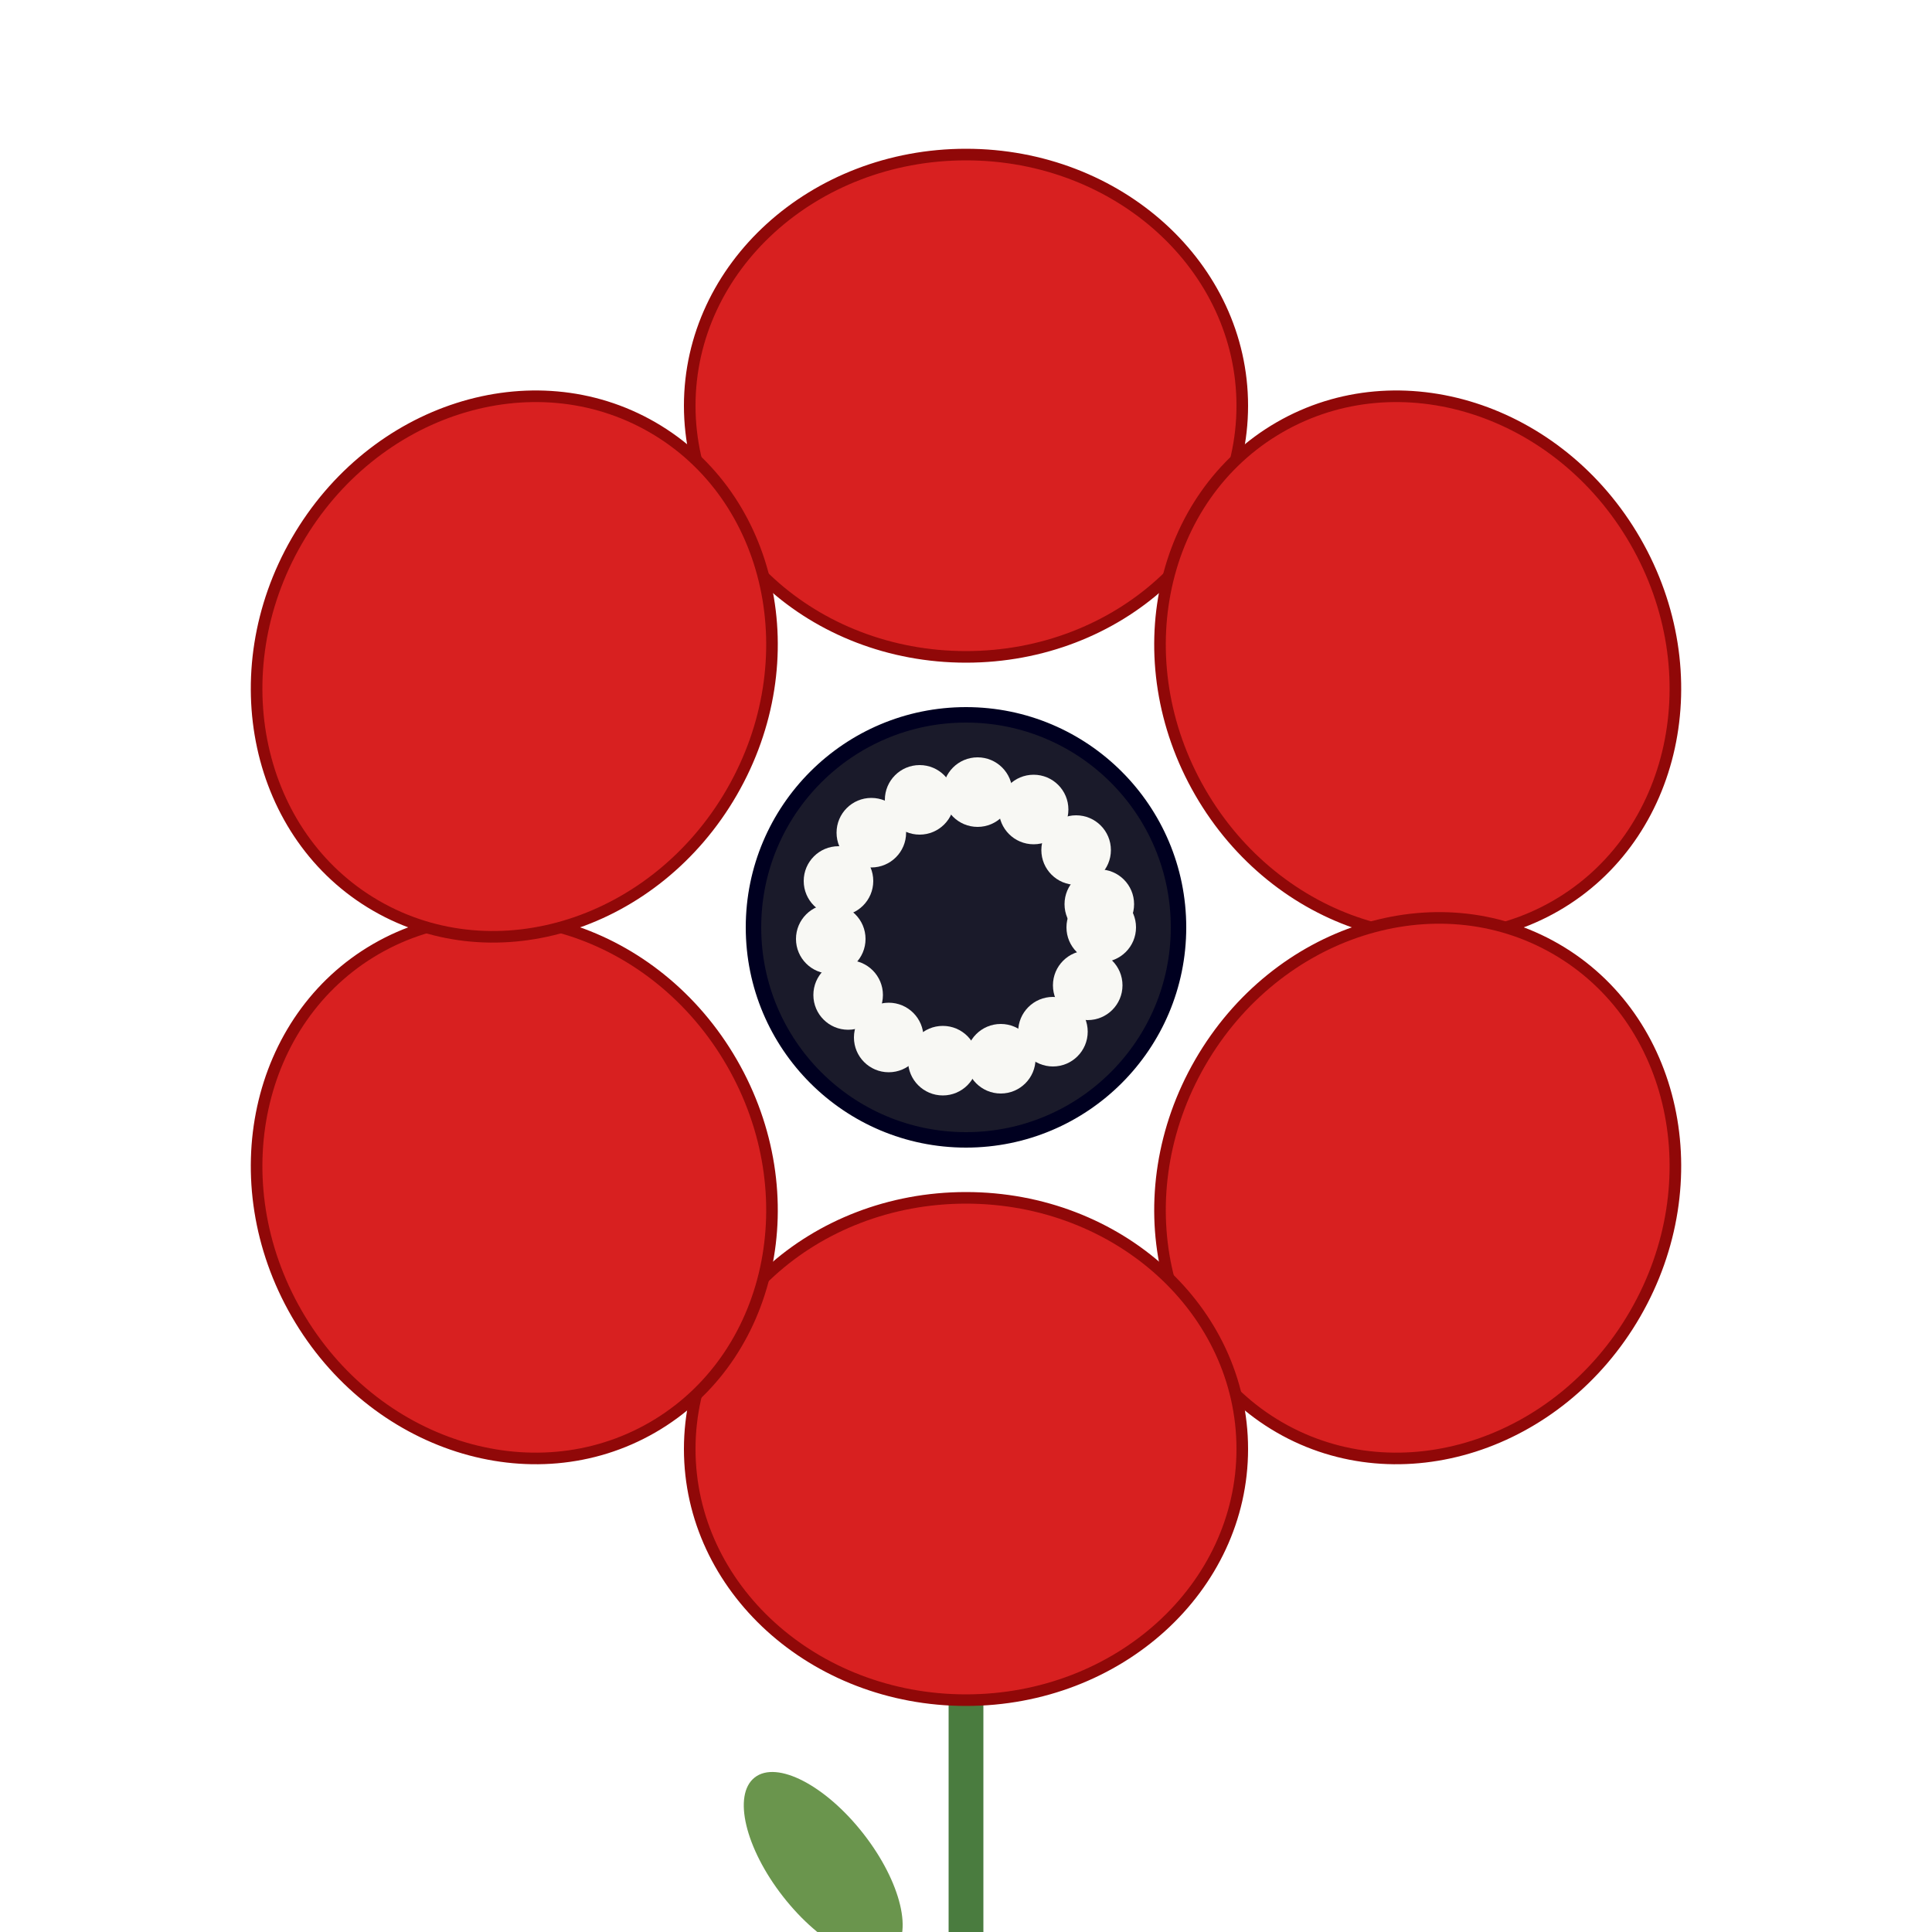
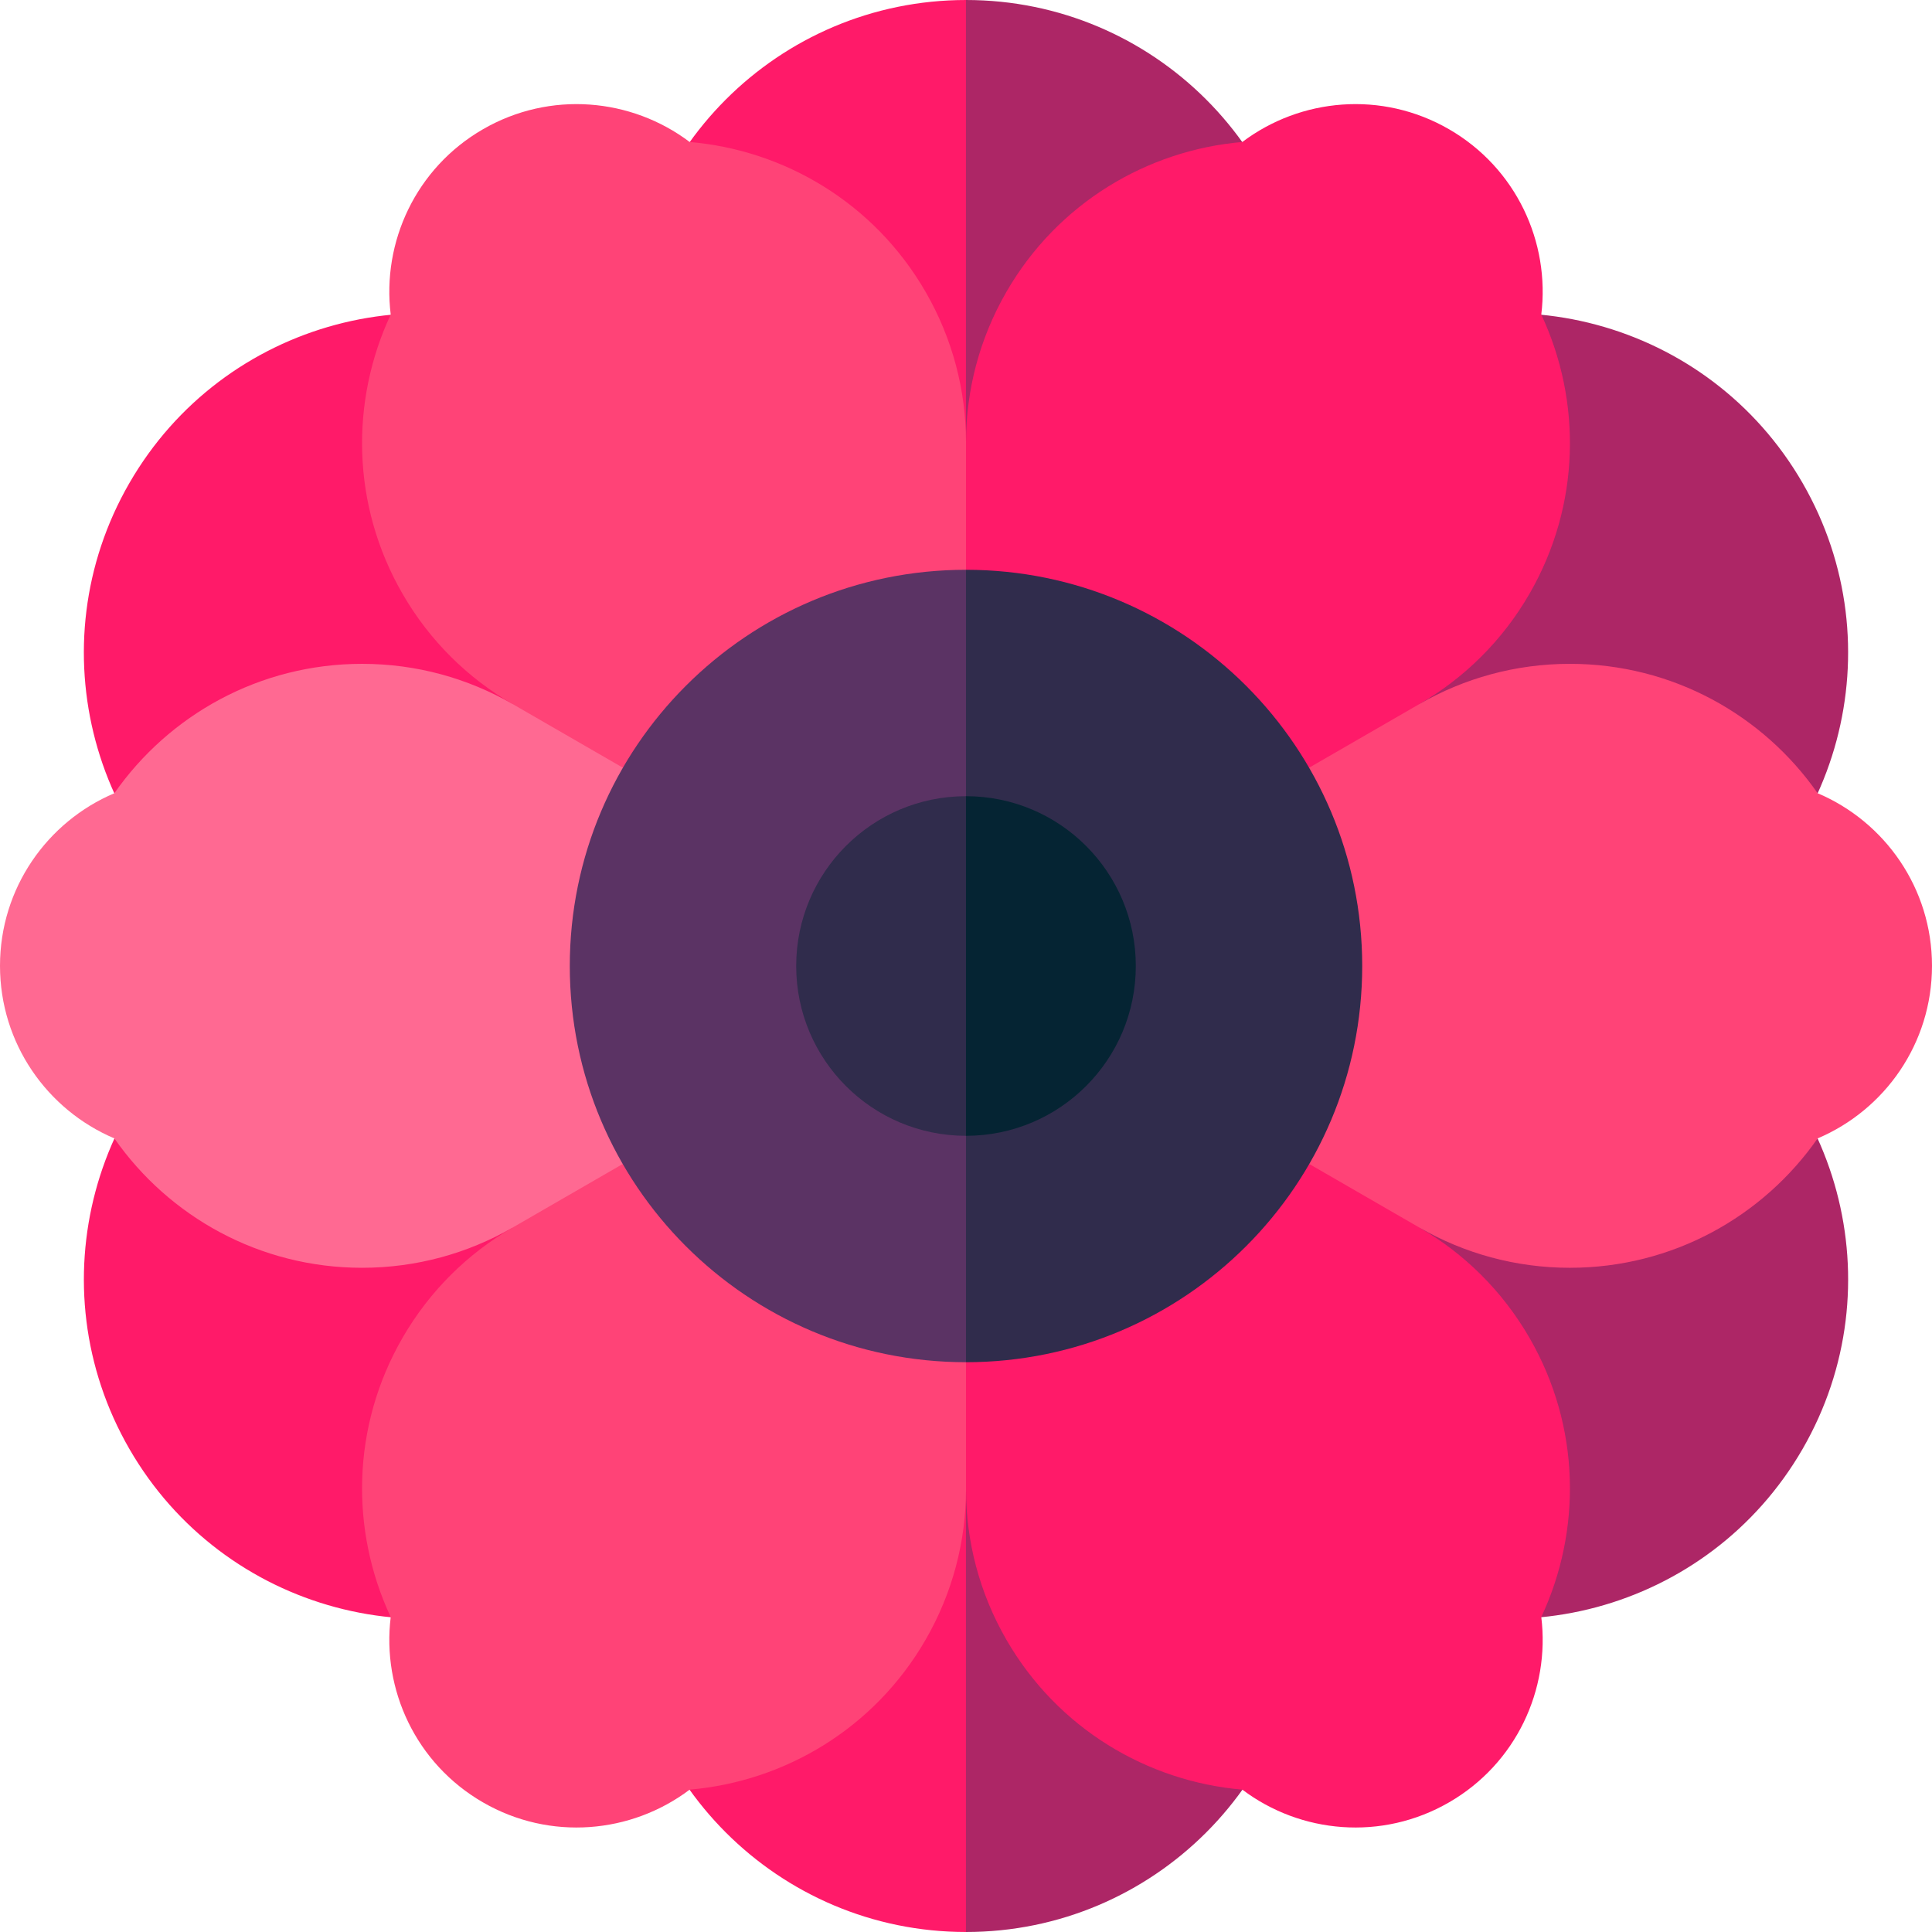
- <svg xmlns="http://www.w3.org/2000/svg" viewBox="0 0 100 100" width="100" height="100">
-   <line x1="50" y1="84" x2="50" y2="124" stroke="#4a7c3f" stroke-width="1.8" stroke-linecap="round" />
-   <ellipse cx="42.61" cy="96.54" rx="2.64" ry="5.76" transform="rotate(-38.0 42.61 96.54)" fill="#5a8a3a" opacity="0.9" />
-   <ellipse cx="50.00" cy="21.00" rx="14.30" ry="13.00" transform="rotate(0.0 50.00 21.00)" fill="#d82020" stroke="#900808" stroke-width="0.6" />
-   <ellipse cx="73.38" cy="34.50" rx="14.30" ry="13.00" transform="rotate(60.0 73.38 34.50)" fill="#d82020" stroke="#900808" stroke-width="0.6" />
-   <ellipse cx="73.38" cy="61.50" rx="14.30" ry="13.00" transform="rotate(120.0 73.38 61.50)" fill="#d82020" stroke="#900808" stroke-width="0.6" />
-   <ellipse cx="50.00" cy="75.00" rx="14.30" ry="13.00" transform="rotate(180.0 50.00 75.00)" fill="#d82020" stroke="#900808" stroke-width="0.6" />
-   <ellipse cx="26.62" cy="61.50" rx="14.30" ry="13.00" transform="rotate(240.0 26.62 61.50)" fill="#d82020" stroke="#900808" stroke-width="0.6" />
-   <ellipse cx="26.62" cy="34.50" rx="14.30" ry="13.00" transform="rotate(300.0 26.62 34.50)" fill="#d82020" stroke="#900808" stroke-width="0.6" />
-   <circle cx="50" cy="48" r="11" fill="#1a1a2a" stroke="#000020" stroke-width="0.8" />
-   <circle cx="57.0" cy="48.0" r="1.8" fill="#f8f8f4" />
-   <circle cx="56.3" cy="51.0" r="1.8" fill="#f8f8f4" />
-   <circle cx="54.5" cy="53.4" r="1.8" fill="#f8f8f4" />
-   <circle cx="51.8" cy="54.8" r="1.8" fill="#f8f8f4" />
-   <circle cx="48.8" cy="54.9" r="1.8" fill="#f8f8f4" />
-   <circle cx="46.0" cy="53.7" r="1.8" fill="#f8f8f4" />
-   <circle cx="43.9" cy="51.5" r="1.8" fill="#f8f8f4" />
-   <circle cx="43.0" cy="48.6" r="1.8" fill="#f8f8f4" />
-   <circle cx="43.4" cy="45.6" r="1.8" fill="#f8f8f4" />
-   <circle cx="45.1" cy="43.1" r="1.8" fill="#f8f8f4" />
-   <circle cx="47.6" cy="41.4" r="1.8" fill="#f8f8f4" />
-   <circle cx="50.6" cy="41.0" r="1.8" fill="#f8f8f4" />
-   <circle cx="53.5" cy="41.9" r="1.8" fill="#f8f8f4" />
-   <circle cx="55.7" cy="44.0" r="1.8" fill="#f8f8f4" />
-   <circle cx="56.9" cy="46.8" r="1.8" fill="#f8f8f4" />
+ <svg xmlns="http://www.w3.org/2000/svg" version="1.1" id="svg93" xml:space="preserve" width="682.667" height="682.667" viewBox="0 0 682.667 682.667">
+   <defs id="defs97">
+     <clipPath clipPathUnits="userSpaceOnUse" id="clipPath107">
+       <path d="M 0,512 H 512 V 0 H 0 Z" id="path105" />
+     </clipPath>
+   </defs>
+   <g id="g99" transform="matrix(1.333333,0,0,-1.333333,0,682.6667)">
+     <g id="g101">
+       <g id="g103" clip-path="url(#clipPath107)">
+         <g id="g109" transform="translate(256,180)">
+           <path d="m 0,0 -45,-90 45,-90 c 49.706,0 90,40.294 90,90 C 90,-40.294 49.706,0 0,0" style="fill:#ad2666;fill-opacity:1;fill-rule:nonzero;stroke:none" id="path111" />
+         </g>
+         <g id="g113" transform="translate(166,90)">
+           <path d="M 0,0 C 0,-49.706 40.294,-90 90,-90 V 90 C 40.294,90 0,49.706 0,0" style="fill:#ff1a69;fill-opacity:1;fill-rule:nonzero;stroke:none" id="path115" />
+         </g>
+         <g id="g117" transform="translate(256,512)">
+           <path d="m 0,0 -45,-90 45,-90 c 49.706,0 90,40.294 90,90 C 90,-40.294 49.706,0 0,0" style="fill:#ad2666;fill-opacity:1;fill-rule:nonzero;stroke:none" id="path119" />
+         </g>
+         <g id="g121" transform="translate(166,422)">
+           <path d="M 0,0 C 0,-49.706 40.294,-90 90,-90 V 90 C 40.294,90 0,49.706 0,0" style="fill:#ff1a69;fill-opacity:1;fill-rule:nonzero;stroke:none" id="path123" />
+         </g>
+         <g id="g125" transform="translate(157.2373,416.9375)">
+           <path d="M 0,0 C 43.046,-24.853 57.795,-79.896 32.942,-122.942 8.089,-165.989 -46.954,-180.737 -90,-155.884 c -43.046,24.852 -57.795,79.895 -32.942,122.942 C -98.09,10.104 -43.046,24.853 0,0" style="fill:#ff1a69;fill-opacity:1;fill-rule:nonzero;stroke:none" id="path127" />
+         </g>
+         <g id="g129" transform="translate(67.2427,250.9375)">
+           <path d="M 0,0 C 43.046,24.853 98.089,10.104 122.942,-32.942 147.795,-75.989 133.046,-131.032 90,-155.884 46.954,-180.737 -8.09,-165.989 -32.942,-122.942 -57.795,-79.896 -43.046,-24.853 0,0" style="fill:#ff1a69;fill-opacity:1;fill-rule:nonzero;stroke:none" id="path131" />
+         </g>
+         <g id="g133" transform="translate(354.7627,95.0625)">
+           <path d="M 0,0 C -43.046,24.853 -57.795,79.896 -32.942,122.942 -8.089,165.989 46.954,180.737 90,155.884 133.046,131.032 147.795,75.989 122.942,32.942 98.09,-10.104 43.046,-24.853 0,0" style="fill:#ad2666;fill-opacity:1;fill-rule:nonzero;stroke:none" id="path135" />
+         </g>
+         <g id="g137" transform="translate(444.7573,261.0625)">
+           <path d="M 0,0 C -43.046,-24.853 -98.089,-10.104 -122.942,32.942 -147.795,75.989 -133.046,131.032 -90,155.884 -46.954,180.737 8.09,165.989 32.942,122.942 57.795,79.896 43.046,24.853 0,0" style="fill:#ad2666;fill-opacity:1;fill-rule:nonzero;stroke:none" id="path139" />
+         </g>
+         <g id="g141" transform="translate(405.3252,157.4648)">
+           <path d="m 0,0 c -7.241,12.542 -17.372,22.364 -29.059,29.149 v 21.635 h -150.266 l 30,-91.071 c 0.033,-13.513 3.473,-27.197 10.715,-39.74 13.592,-23.543 37.344,-37.547 62.521,-39.712 15.441,-11.648 36.958,-13.659 54.764,-3.378 C -3.519,-112.837 5.498,-93.198 3.131,-74 13.844,-51.115 13.593,-23.543 0,0" style="fill:#ff1a69;fill-opacity:1;fill-rule:nonzero;stroke:none" id="path143" />
+         </g>
+         <g id="g145" transform="translate(408.4561,428.6357)">
+           <path d="m 0,0 c 2.367,19.197 -6.65,38.836 -24.456,49.117 -17.806,10.28 -39.323,8.27 -54.764,-3.379 -25.176,-2.165 -48.928,-16.169 -62.521,-39.712 -7.241,-12.542 -10.682,-26.226 -10.715,-39.74 l -30,-91.071 h 150.267 v 21.635 c 11.686,6.786 21.817,16.608 29.058,29.15 C 10.462,-50.457 10.713,-22.885 0,0" style="fill:#ff1a69;fill-opacity:1;fill-rule:nonzero;stroke:none" id="path147" />
+         </g>
+         <g id="g149" transform="translate(245.2852,434.6621)">
+           <path d="m 0,0 c -13.593,23.543 -37.345,37.547 -62.521,39.712 -15.441,11.648 -36.958,13.659 -54.764,3.378 -17.806,-10.28 -26.823,-29.919 -24.456,-49.116 -10.714,-22.886 -10.462,-50.457 3.131,-74.001 7.241,-12.542 17.372,-22.364 29.058,-29.149 v -21.635 H 10.715 V -39.74 C 10.682,-26.227 7.241,-12.542 0,0" style="fill:#ff4377;fill-opacity:1;fill-rule:nonzero;stroke:none" id="path151" />
+         </g>
+         <g id="g153" transform="translate(256,208.249)">
+           <path d="m 0,0 h -120.267 v -21.635 c -11.686,-6.785 -21.816,-16.607 -29.058,-29.149 -13.593,-23.544 -13.844,-51.115 -3.131,-74.001 -2.367,-19.197 6.65,-38.836 24.456,-49.116 17.806,-10.281 39.323,-8.27 54.765,3.378 25.175,2.165 48.927,16.169 62.52,39.712 7.241,12.542 10.682,26.227 10.715,39.74 z" style="fill:#ff4377;fill-opacity:1;fill-rule:nonzero;stroke:none" id="path155" />
+         </g>
+         <g id="g157" transform="translate(481.6919,301.7881)">
+           <path d="m 0,0 c -14.463,20.721 -38.466,34.289 -65.652,34.289 -14.483,0 -28.054,-3.863 -39.773,-10.591 L -142.898,2.063 v -95.602 l 37.473,-21.635 c 11.719,-6.728 25.29,-10.591 39.773,-10.591 27.186,0 51.189,13.568 65.652,34.289 17.809,7.549 30.308,25.177 30.308,45.738 C 30.308,-25.177 17.809,-7.548 0,0" style="fill:#ff4377;fill-opacity:1;fill-rule:nonzero;stroke:none" id="path159" />
+         </g>
+         <g id="g161" transform="translate(135.7334,325.4863)">
+           <path d="m 0,0 c -11.719,6.728 -25.291,10.59 -39.773,10.59 -27.186,0 -51.189,-13.568 -65.652,-34.288 -17.809,-7.549 -30.308,-25.177 -30.308,-45.738 0,-20.561 12.499,-38.189 30.308,-45.738 14.463,-20.721 38.466,-34.289 65.652,-34.289 14.482,0 28.054,3.863 39.773,10.591 l 37.473,21.635 v 95.602 z" style="fill:#ff6992;fill-opacity:1;fill-rule:nonzero;stroke:none" id="path163" />
+         </g>
+         <g id="g165" transform="translate(256,361)">
+           <path d="M 0,0 -52.5,-105 0,-210 c 57.99,0 105,47.01 105,105 C 105,-47.01 57.99,0 0,0" style="fill:#302c4c;fill-opacity:1;fill-rule:nonzero;stroke:none" id="path167" />
+         </g>
+         <g id="g169" transform="translate(151,256)">
+           <path d="M 0,0 C 0,-57.99 47.01,-105 105,-105 V 105 C 47.01,105 0,57.99 0,0" style="fill:#5b3364;fill-opacity:1;fill-rule:nonzero;stroke:none" id="path171" />
+         </g>
+         <g id="g173" transform="translate(256,301)">
+           <path d="M 0,0 -22.5,-45 0,-90 c 24.853,0 45,20.147 45,45 C 45,-20.147 24.853,0 0,0" style="fill:#052433;fill-opacity:1;fill-rule:nonzero;stroke:none" id="path175" />
+         </g>
+         <g id="g177" transform="translate(211,256)">
+           <path d="M 0,0 C 0,-24.853 20.147,-45 45,-45 V 45 C 20.147,45 0,24.853 0,0" style="fill:#302c4c;fill-opacity:1;fill-rule:nonzero;stroke:none" id="path179" />
+         </g>
+       </g>
+     </g>
+   </g>
</svg>
